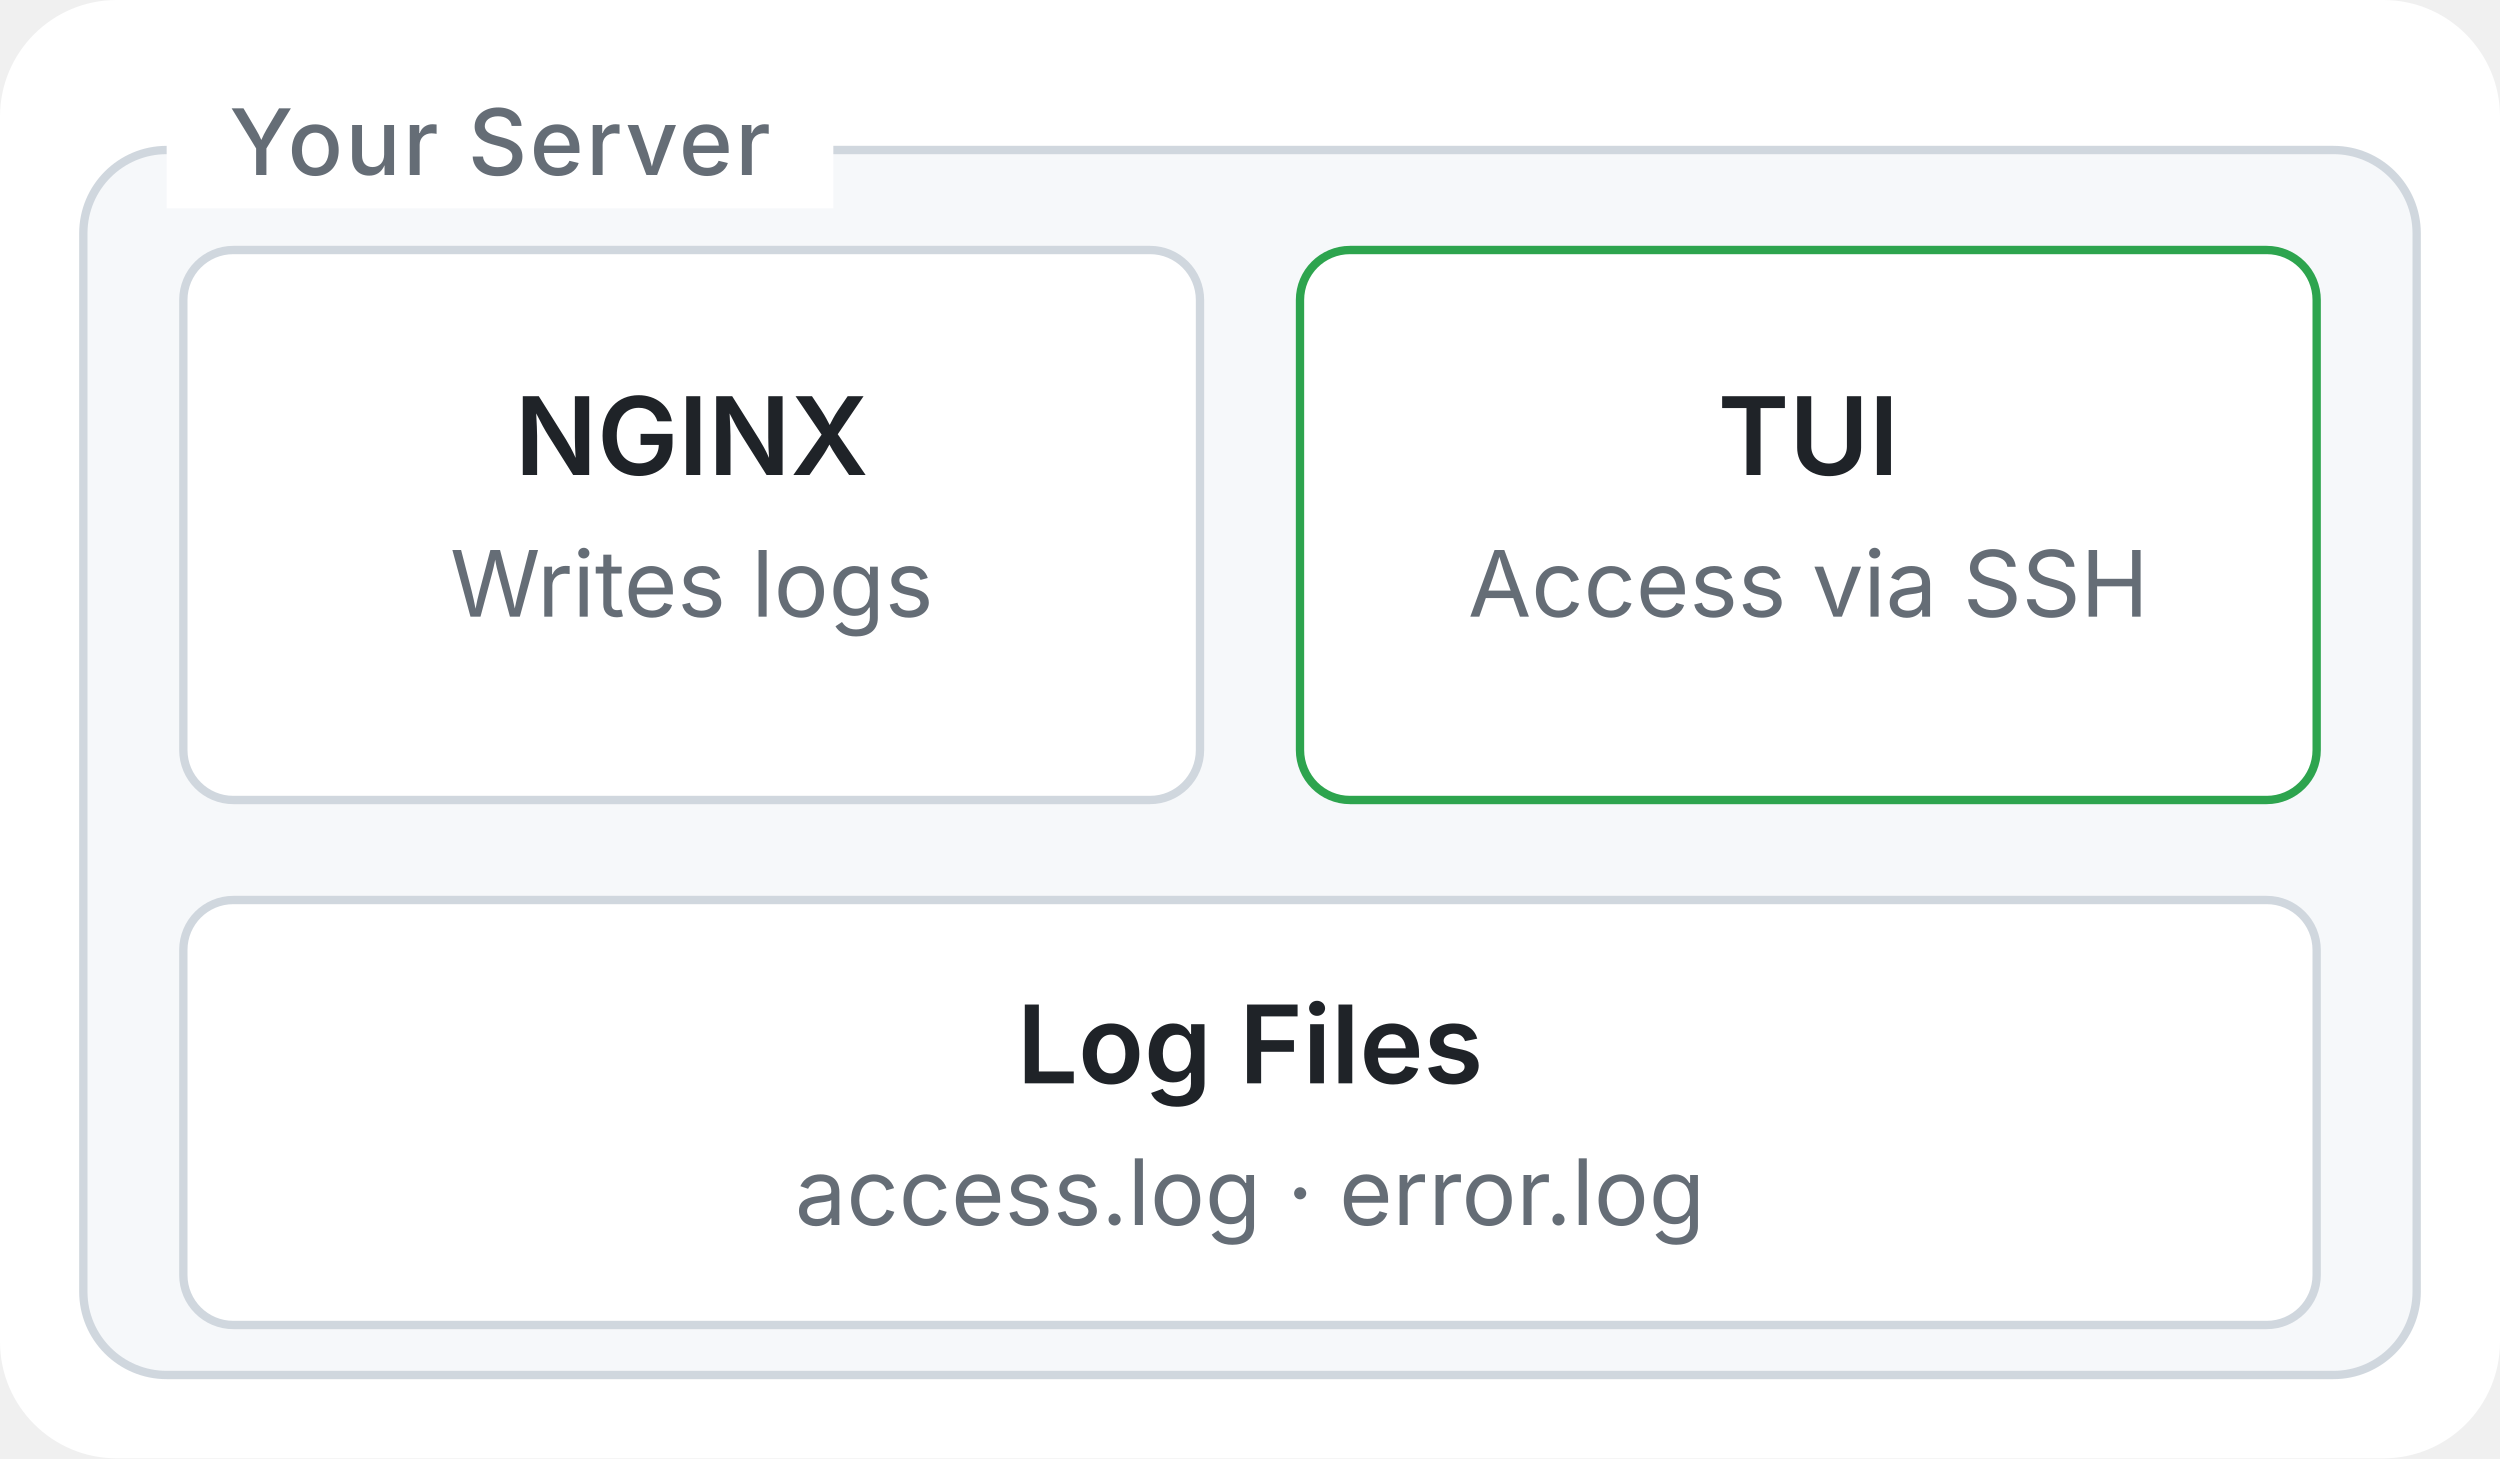
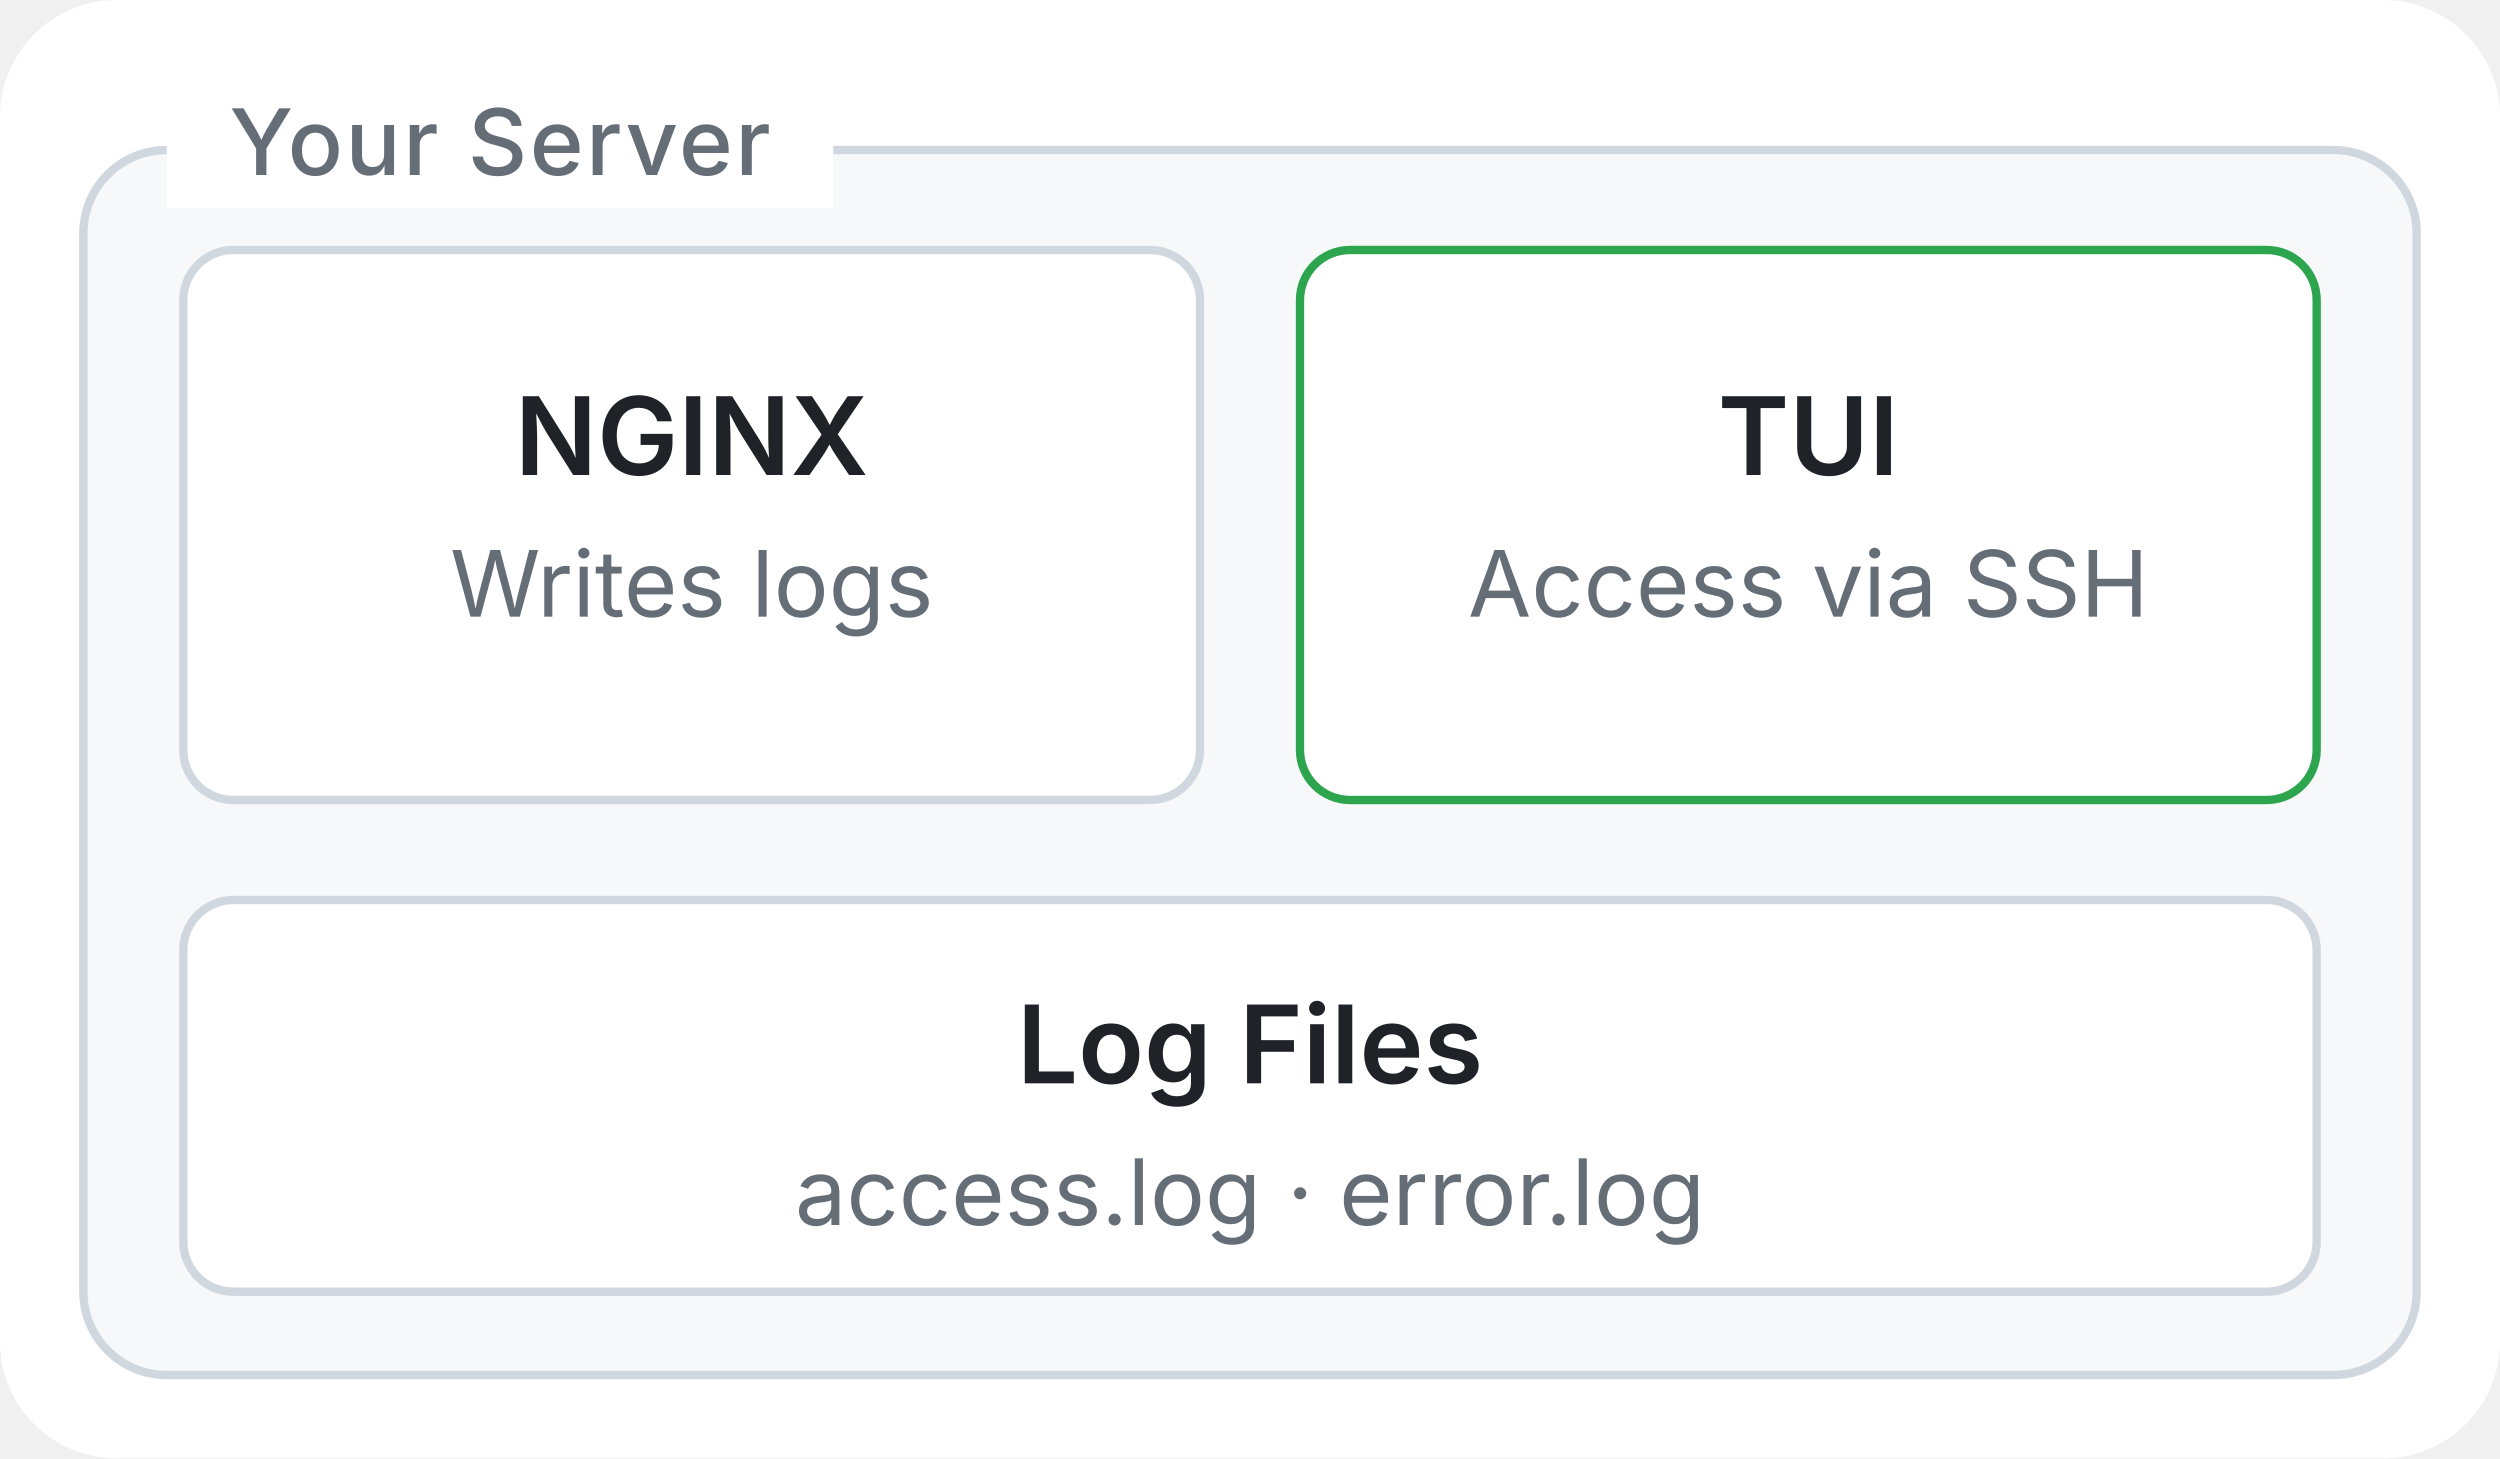
<svg xmlns="http://www.w3.org/2000/svg" width="300" height="175" viewBox="0 0 300 175">
  <defs>
    <clipPath id="rounded">
      <rect width="300" height="175" rx="14" />
    </clipPath>
  </defs>
  <style>
    text { font-family: Inter, Helvetica, Arial, sans-serif; }
  </style>
  <g clip-path="url(#rounded)">
    <rect width="300" height="175" fill="#ffffff" />
    <rect x="10" y="18" width="280" height="147" rx="10" fill="#f6f8fa" stroke="#d0d7de" stroke-width="1" />
    <rect x="20" y="11" width="80" height="14" fill="#ffffff" />
    <text x="60" y="21" text-anchor="middle" font-size="11" font-weight="500" fill="#656d76" letter-spacing="0.3">Your Server</text>
    <rect x="22" y="30" width="122" height="66" rx="6" fill="#ffffff" stroke="#d0d7de" stroke-width="1" />
    <text x="83" y="57" text-anchor="middle" font-size="13" font-weight="600" fill="#1f2328">NGINX</text>
    <text x="83" y="74" text-anchor="middle" font-size="11" fill="#656d76">Writes logs</text>
    <rect x="156" y="30" width="122" height="66" rx="6" fill="#ffffff" stroke="#2da44e" stroke-width="1" />
    <text x="217" y="57" text-anchor="middle" font-size="13" font-weight="600" fill="#1f2328">TUI</text>
    <text x="217" y="74" text-anchor="middle" font-size="11" fill="#656d76">Access via SSH</text>
-     <rect x="22" y="108" width="256" height="51" rx="6" fill="#ffffff" stroke="#d0d7de" stroke-width="1" />
+     <rect x="22" y="108" width="256" height="47" rx="6" fill="#ffffff" stroke="#d0d7de" stroke-width="1" />
    <text x="150" y="130" text-anchor="middle" font-size="13" font-weight="600" fill="#1f2328">Log Files</text>
    <text x="150" y="147" text-anchor="middle" font-size="11" fill="#656d76">access.log · error.log</text>
  </g>
</svg>
